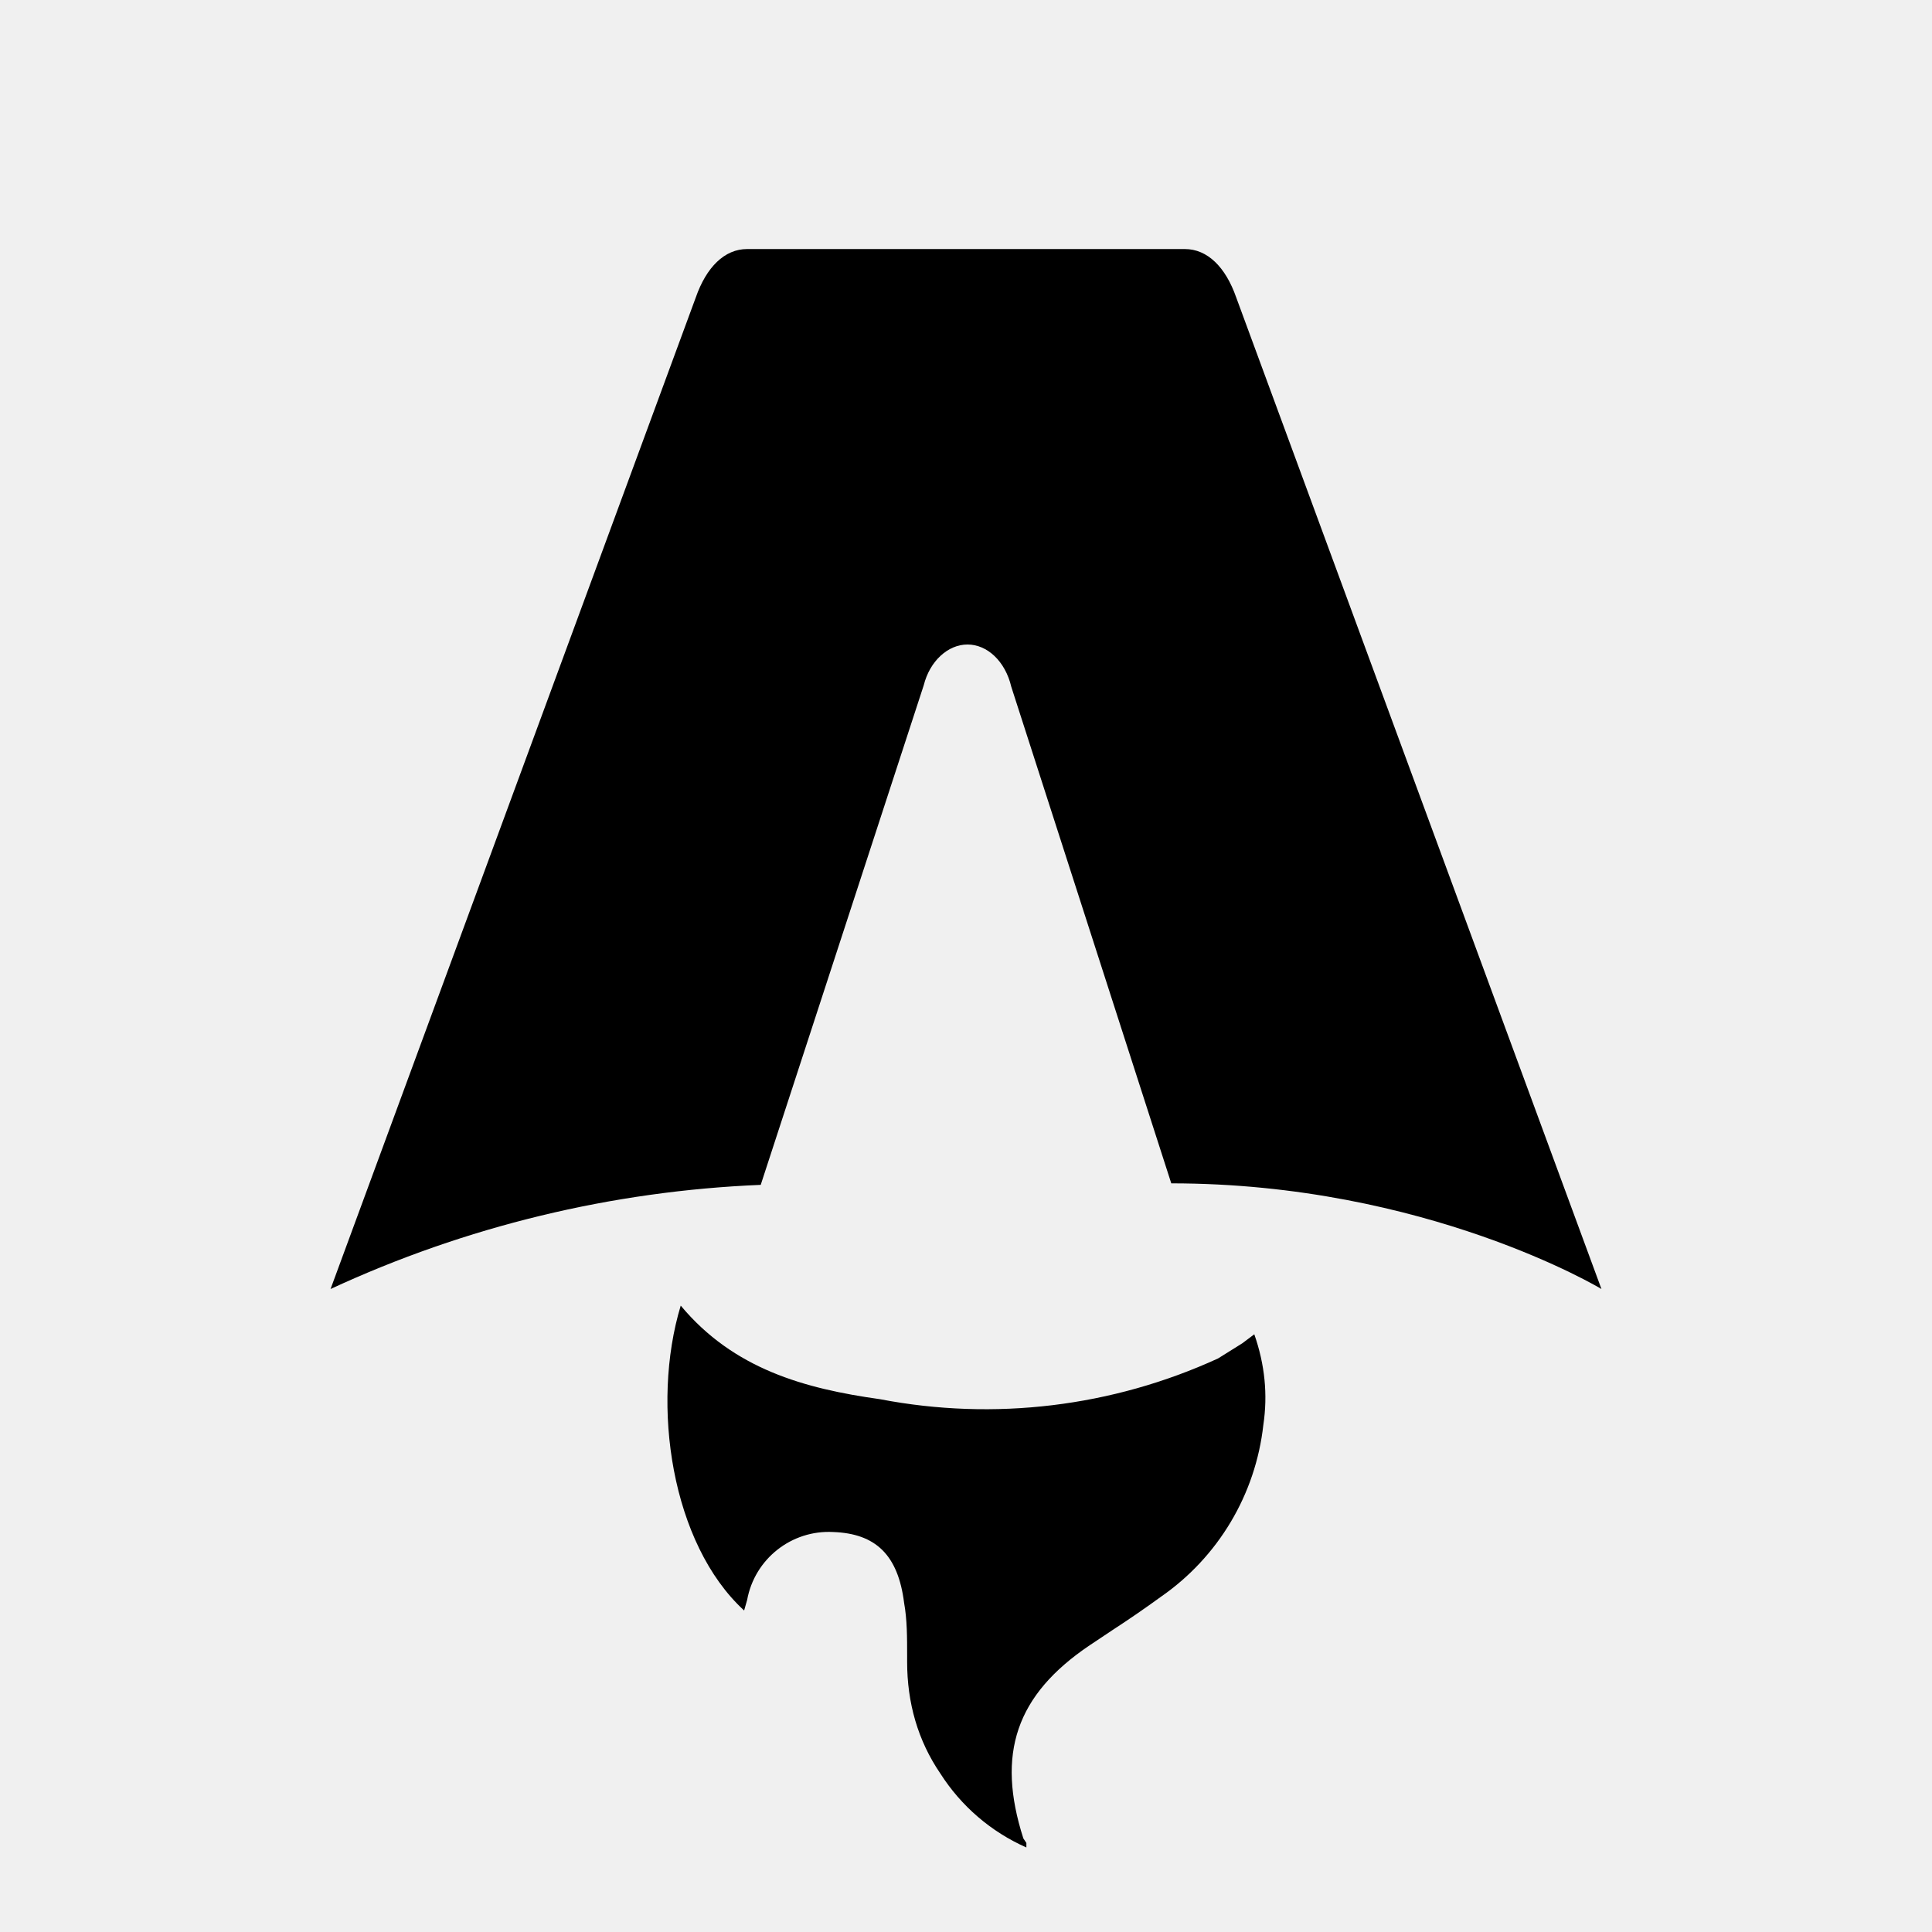
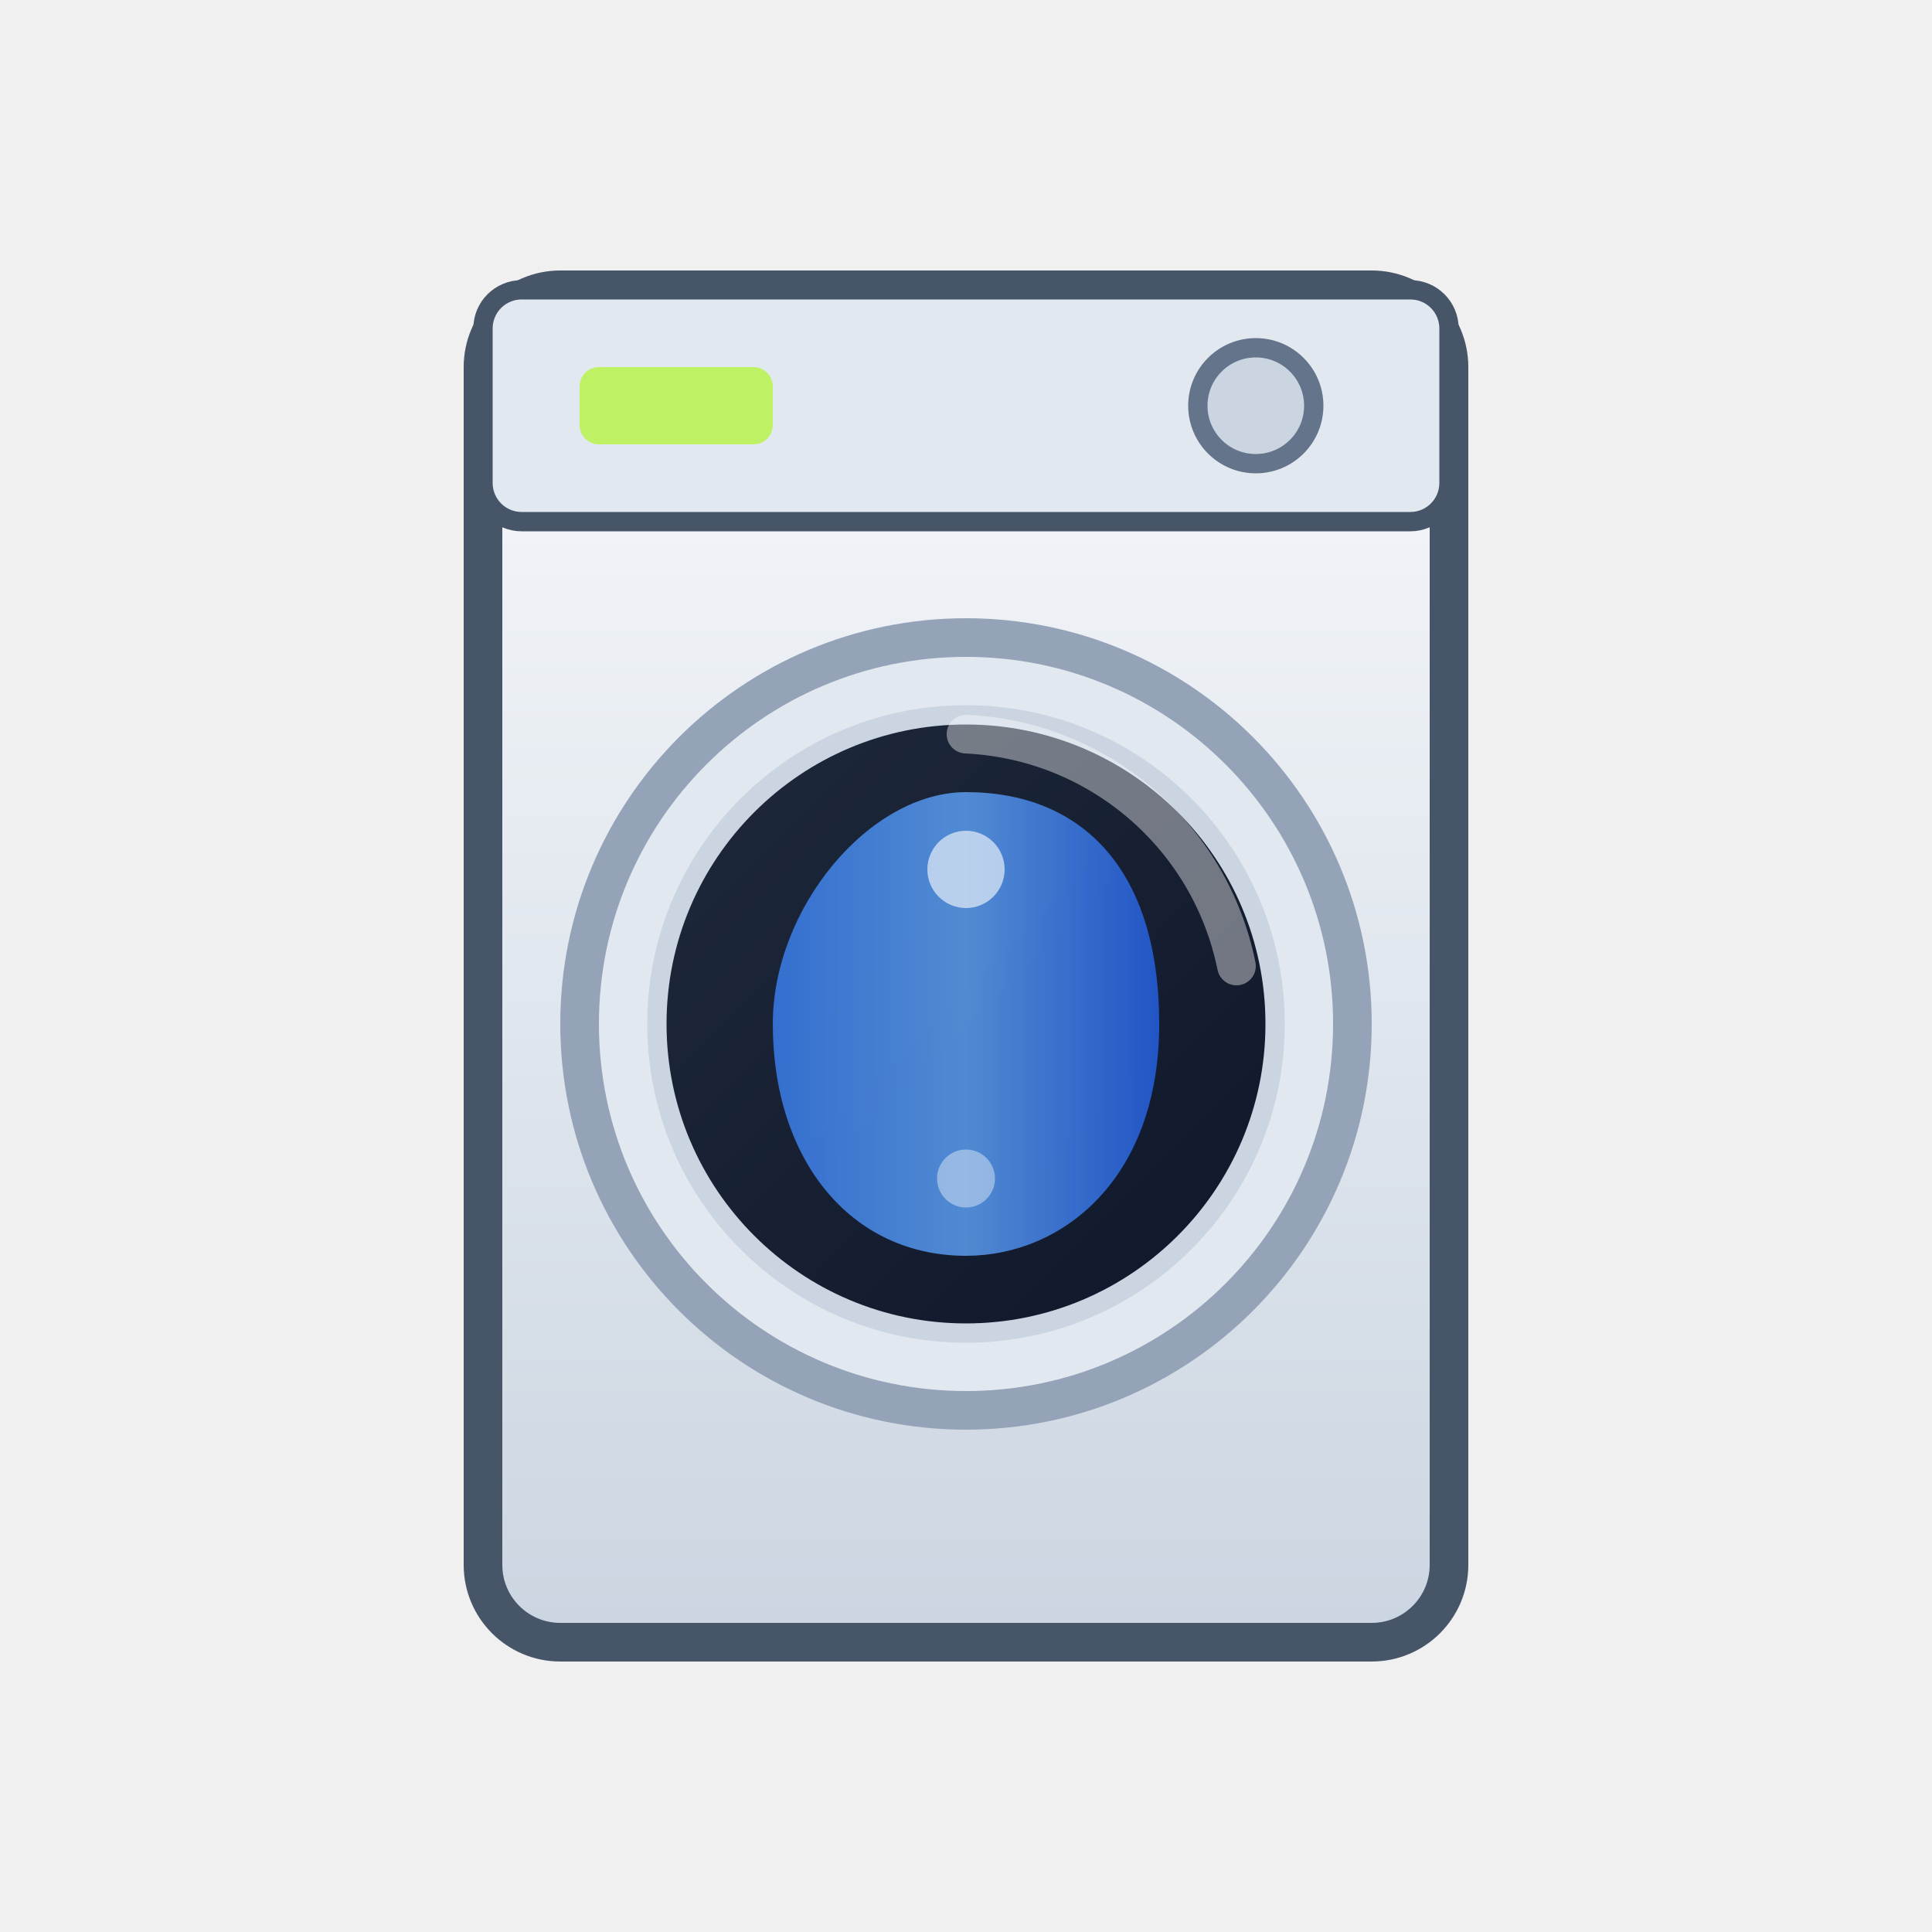
- <svg xmlns="http://www.w3.org/2000/svg" fill="none" viewBox="0 0 128 128">
-   <path d="M50.4 78.5a75.1 75.1 0 0 0-28.5 6.9l24.2-65.7c.7-2 1.9-3.2 3.4-3.2h29c1.5 0 2.7 1.2 3.4 3.2l24.2 65.7s-11.6-7-28.5-7L67 45.5c-.4-1.7-1.6-2.8-2.9-2.8-1.3 0-2.5 1.1-2.9 2.7L50.4 78.5Zm-1.1 28.2Zm-4.2-20.2c-2 6.6-.6 15.8 4.2 20.2a17.5 17.5 0 0 1 .2-.7 5.5 5.5 0 0 1 5.7-4.5c2.8.1 4.3 1.5 4.7 4.7.2 1.1.2 2.3.2 3.5v.4c0 2.7.7 5.2 2.2 7.4a13 13 0 0 0 5.7 4.9v-.3l-.2-.3c-1.8-5.6-.5-9.5 4.4-12.8l1.5-1a73 73 0 0 0 3.2-2.2 16 16 0 0 0 6.8-11.4c.3-2 .1-4-.6-6l-.8.6-1.6 1a37 37 0 0 1-22.4 2.7c-5-.7-9.7-2-13.2-6.2Z" />
-   <style>
-         path { fill: #000; }
-         @media (prefers-color-scheme: dark) {
-             path { fill: #FFF; }
-         }
-     </style>
+ <svg xmlns="http://www.w3.org/2000/svg" viewBox="0 0 100 100">
+   <defs>
+     <linearGradient id="machineBody" x1="0%" y1="0%" x2="0%" y2="100%">
+       <stop offset="0%" style="stop-color:#f8fafc;stop-opacity:1" />
+       <stop offset="100%" style="stop-color:#cbd5e1;stop-opacity:1" />
+     </linearGradient>
+     <linearGradient id="drumInterior" x1="0%" y1="0%" x2="100%" y2="100%">
+       <stop offset="0%" style="stop-color:#1e293b;stop-opacity:1" />
+       <stop offset="100%" style="stop-color:#0f172a;stop-opacity:1" />
+     </linearGradient>
+     <linearGradient id="spinGradient" x1="0%" y1="0%" x2="100%" y2="0%">
+       <stop offset="0%" style="stop-color:#3b82f6;stop-opacity:1" />
+       <stop offset="50%" style="stop-color:#60a5fa;stop-opacity:1" />
+       <stop offset="100%" style="stop-color:#2563eb;stop-opacity:1" />
+     </linearGradient>
+   </defs>
+   <g transform="translate(0, 5)">
+     <rect x="25" y="10" width="50" height="70" rx="4" fill="url(#machineBody)" stroke="#475569" stroke-width="2" />
+     <rect x="25" y="10" width="50" height="12" rx="2" fill="#e2e8f0" stroke="#475569" stroke-width="1" />
+     <circle cx="65" cy="16" r="3" fill="#cbd5e1" stroke="#64748b" stroke-width="1" />
+     <rect x="30" y="14" width="10" height="4" rx="1" fill="#bef264" />
+     <circle cx="50" cy="48" r="20" fill="#e2e8f0" stroke="#94a3b8" stroke-width="2" />
+     <circle cx="50" cy="48" r="16" fill="url(#drumInterior)" stroke="#cbd5e1" stroke-width="1" />
+     <g>
+       <path fill="url(#spinGradient)" d="M50,36 C56,36 60,40 60,48 C60,56 55,60 50,60 C44,60 40,55 40,48 C40,42 45,36 50,36 Z" opacity="0.8">
+         <animateTransform attributeName="transform" type="rotate" from="0 50 48" to="360 50 48" dur="3s" repeatCount="indefinite" />
+       </path>
+       <circle cx="50" cy="40" r="2" fill="white" opacity="0.6">
+         <animateTransform attributeName="transform" type="rotate" from="0 50 48" to="360 50 48" dur="3s" repeatCount="indefinite" />
+       </circle>
+       <circle cx="50" cy="56" r="1.5" fill="white" opacity="0.4">
+         <animateTransform attributeName="transform" type="rotate" from="0 50 48" to="360 50 48" dur="3s" repeatCount="indefinite" begin="1.5s" />
+       </circle>
+     </g>
+     <path d="M50,33 A15,15 0 0,1 64,45" fill="none" stroke="white" stroke-width="2" opacity="0.4" stroke-linecap="round" />
+   </g>
</svg>
